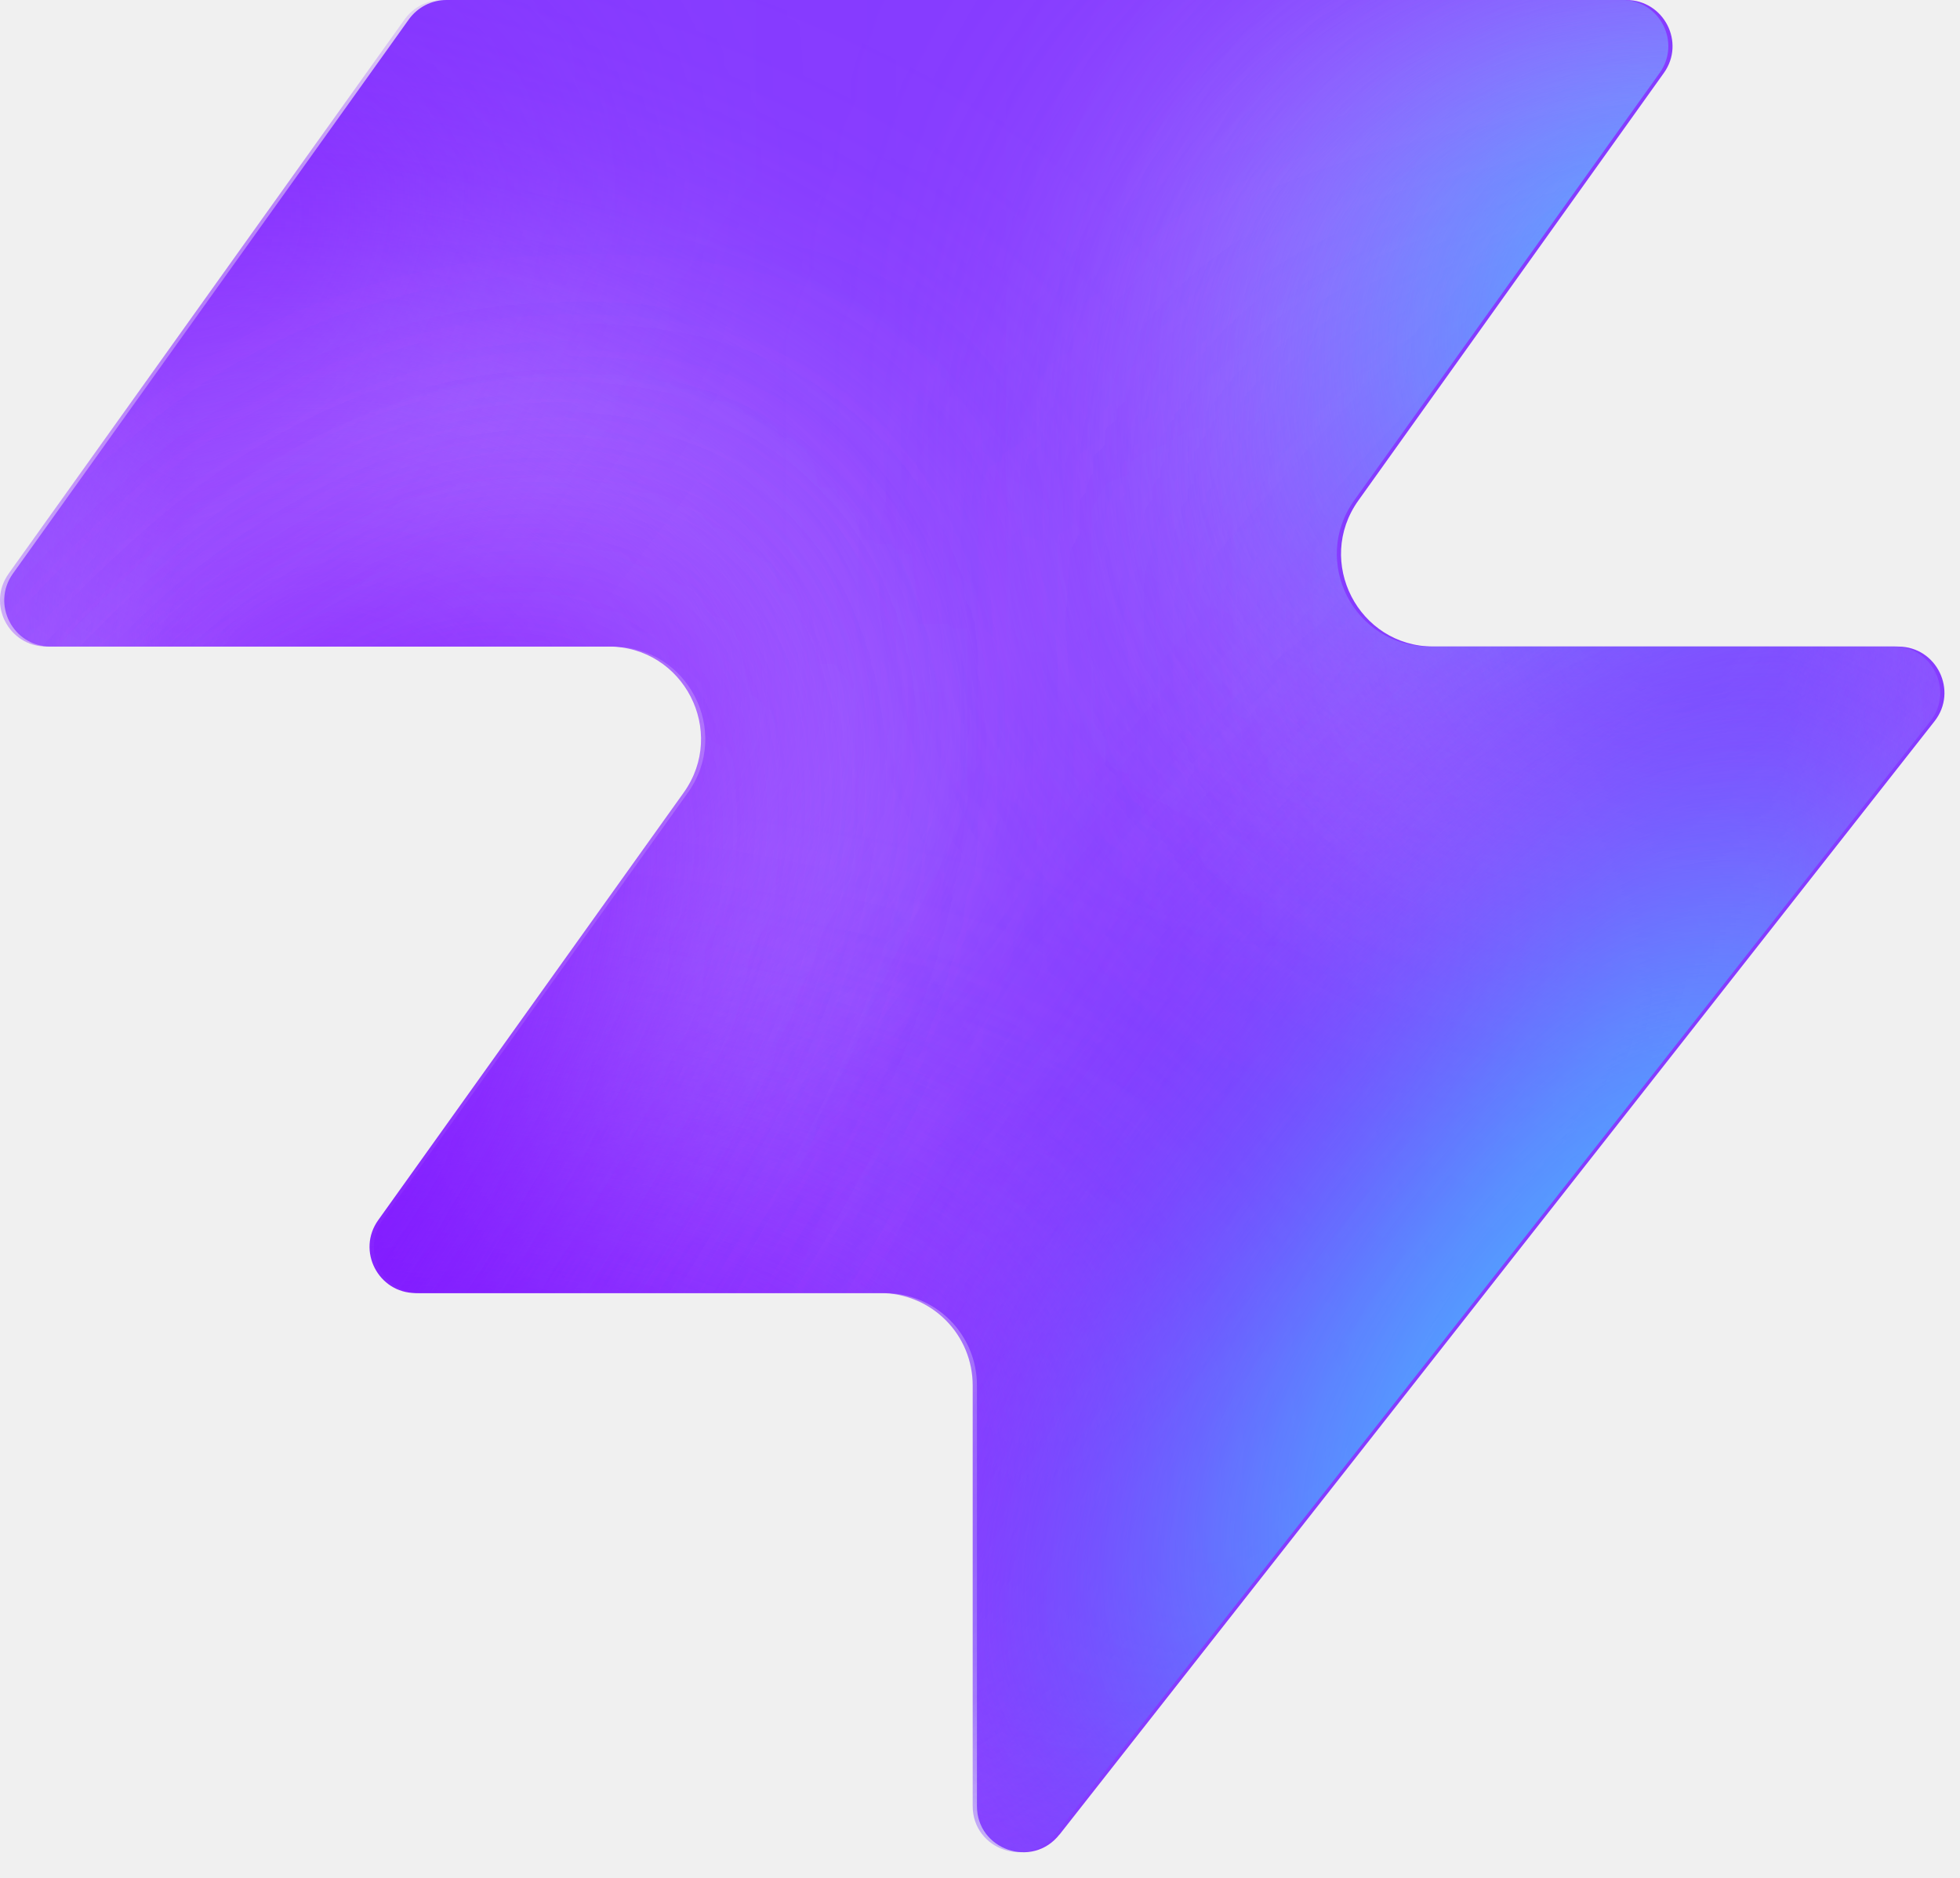
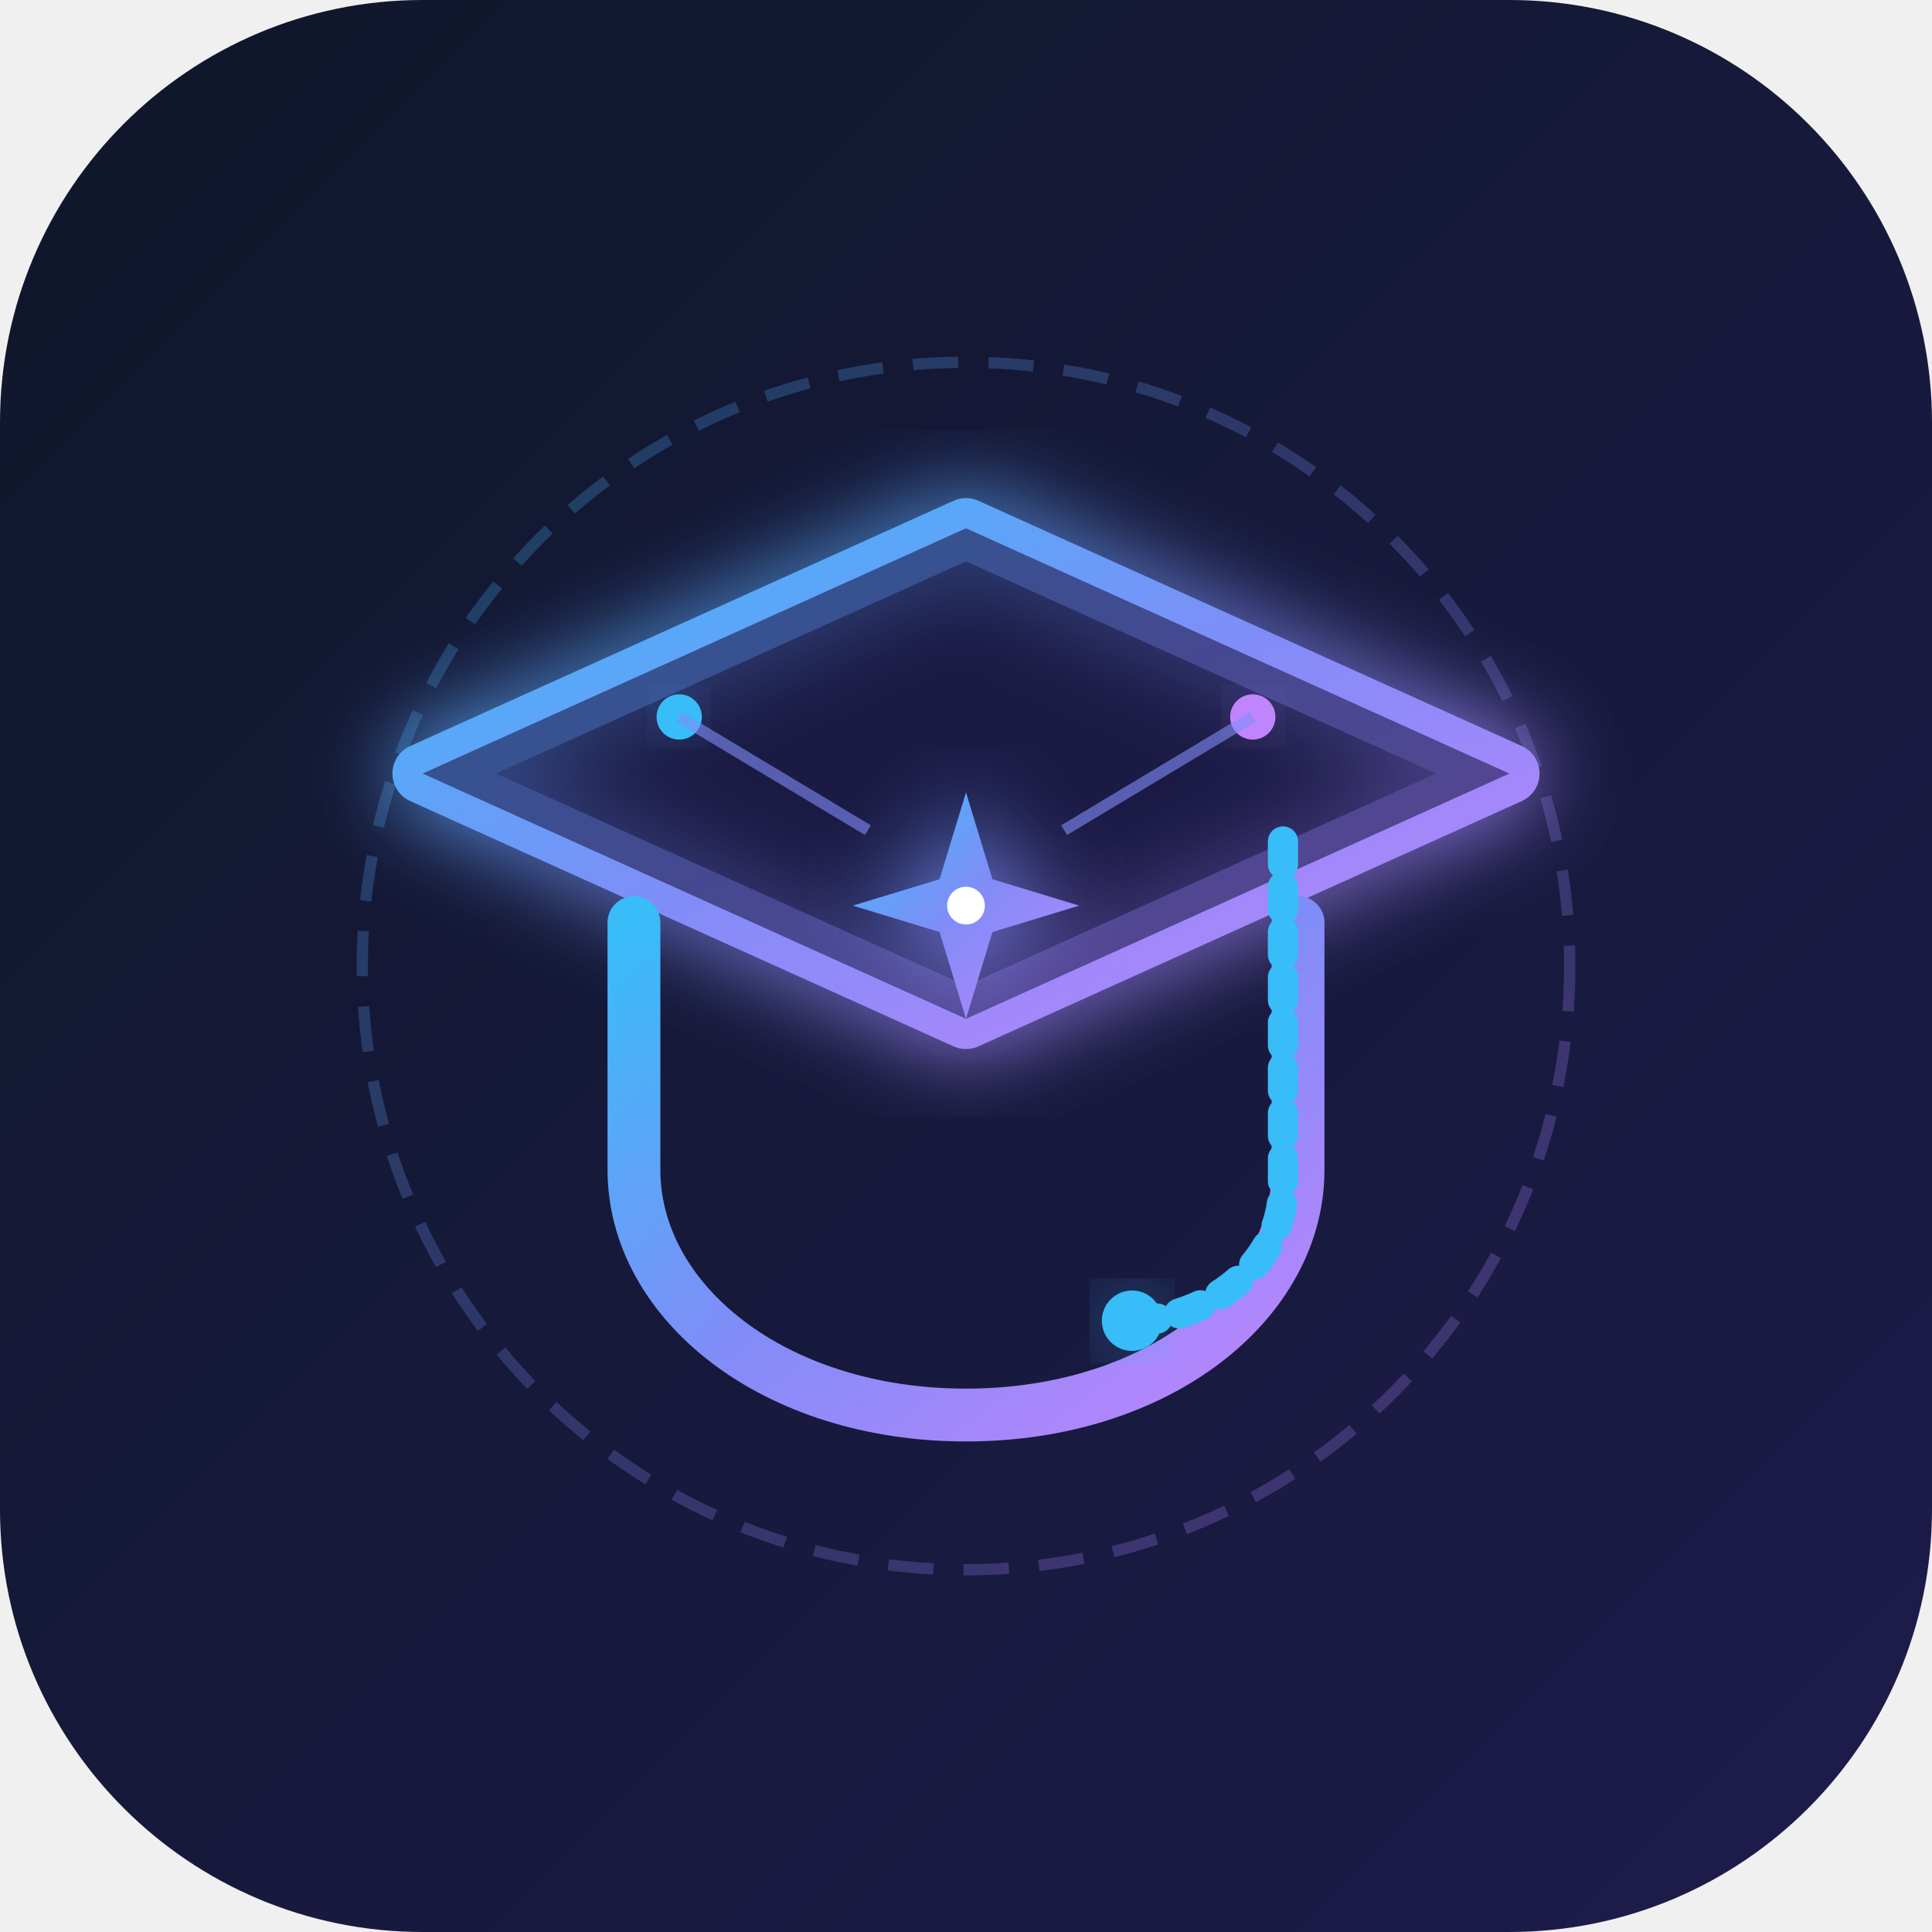
- <svg xmlns="http://www.w3.org/2000/svg" width="48" height="46" fill="none" viewBox="0 0 48 46">
-   <path fill="#863bff" d="M25.946 44.938c-.664.845-2.021.375-2.021-.698V33.937a2.26 2.26 0 0 0-2.262-2.262H10.287c-.92 0-1.456-1.04-.92-1.788l7.48-10.471c1.07-1.497 0-3.578-1.842-3.578H1.237c-.92 0-1.456-1.04-.92-1.788L10.013.474c.214-.297.556-.474.92-.474h28.894c.92 0 1.456 1.04.92 1.788l-7.48 10.471c-1.07 1.498 0 3.579 1.842 3.579h11.377c.943 0 1.473 1.088.89 1.83L25.947 44.94z" style="fill:#863bff;fill:color(display-p3 .525 .23 1);fill-opacity:1" />
-   <mask id="a" width="48" height="46" x="0" y="0" maskUnits="userSpaceOnUse" style="mask-type:alpha">
-     <path fill="#000" d="M25.842 44.938c-.664.844-2.021.375-2.021-.698V33.937a2.26 2.26 0 0 0-2.262-2.262H10.183c-.92 0-1.456-1.04-.92-1.788l7.48-10.471c1.07-1.498 0-3.579-1.842-3.579H1.133c-.92 0-1.456-1.04-.92-1.787L9.91.473c.214-.297.556-.474.92-.474h28.894c.92 0 1.456 1.04.92 1.788l-7.48 10.471c-1.07 1.498 0 3.578 1.842 3.578h11.377c.943 0 1.473 1.088.89 1.832L25.843 44.94z" style="fill:#000;fill-opacity:1" />
-   </mask>
-   <g mask="url(#a)">
-     <g filter="url(#b)">
-       <ellipse cx="5.508" cy="14.704" fill="#ede6ff" rx="5.508" ry="14.704" style="fill:#ede6ff;fill:color(display-p3 .927 .903 1);fill-opacity:1" transform="matrix(.00324 1 1 -.00324 -4.47 31.516)" />
-     </g>
-     <g filter="url(#c)">
-       <ellipse cx="10.399" cy="29.851" fill="#ede6ff" rx="10.399" ry="29.851" style="fill:#ede6ff;fill:color(display-p3 .927 .903 1);fill-opacity:1" transform="matrix(.00324 1 1 -.00324 -39.328 7.883)" />
-     </g>
-     <g filter="url(#d)">
-       <ellipse cx="5.508" cy="30.487" fill="#7e14ff" rx="5.508" ry="30.487" style="fill:#7e14ff;fill:color(display-p3 .492 .077 1);fill-opacity:1" transform="rotate(89.814 -25.913 -14.639)scale(1 -1)" />
-     </g>
-     <g filter="url(#e)">
-       <ellipse cx="5.508" cy="30.599" fill="#7e14ff" rx="5.508" ry="30.599" style="fill:#7e14ff;fill:color(display-p3 .492 .077 1);fill-opacity:1" transform="rotate(89.814 -32.644 -3.334)scale(1 -1)" />
-     </g>
-     <g filter="url(#f)">
-       <ellipse cx="5.508" cy="30.599" fill="#7e14ff" rx="5.508" ry="30.599" style="fill:#7e14ff;fill:color(display-p3 .492 .077 1);fill-opacity:1" transform="matrix(.00324 1 1 -.00324 -34.34 30.47)" />
-     </g>
-     <g filter="url(#g)">
-       <ellipse cx="14.072" cy="22.078" fill="#ede6ff" rx="14.072" ry="22.078" style="fill:#ede6ff;fill:color(display-p3 .927 .903 1);fill-opacity:1" transform="rotate(93.35 24.506 48.493)scale(-1 1)" />
-     </g>
-     <g filter="url(#h)">
-       <ellipse cx="3.47" cy="21.501" fill="#7e14ff" rx="3.47" ry="21.501" style="fill:#7e14ff;fill:color(display-p3 .492 .077 1);fill-opacity:1" transform="rotate(89.009 28.708 47.59)scale(-1 1)" />
-     </g>
-     <g filter="url(#i)">
-       <ellipse cx="3.47" cy="21.501" fill="#7e14ff" rx="3.47" ry="21.501" style="fill:#7e14ff;fill:color(display-p3 .492 .077 1);fill-opacity:1" transform="rotate(89.009 28.708 47.59)scale(-1 1)" />
-     </g>
-     <g filter="url(#j)">
-       <ellipse cx=".387" cy="8.972" fill="#7e14ff" rx="4.407" ry="29.108" style="fill:#7e14ff;fill:color(display-p3 .492 .077 1);fill-opacity:1" transform="rotate(39.51 .387 8.972)" />
-     </g>
-     <g filter="url(#k)">
-       <ellipse cx="47.523" cy="-6.092" fill="#7e14ff" rx="4.407" ry="29.108" style="fill:#7e14ff;fill:color(display-p3 .492 .077 1);fill-opacity:1" transform="rotate(37.892 47.523 -6.092)" />
-     </g>
-     <g filter="url(#l)">
-       <ellipse cx="41.412" cy="6.333" fill="#47bfff" rx="5.971" ry="9.665" style="fill:#47bfff;fill:color(display-p3 .28 .748 1);fill-opacity:1" transform="rotate(37.892 41.412 6.333)" />
-     </g>
-     <g filter="url(#m)">
-       <ellipse cx="-1.879" cy="38.332" fill="#7e14ff" rx="4.407" ry="29.108" style="fill:#7e14ff;fill:color(display-p3 .492 .077 1);fill-opacity:1" transform="rotate(37.892 -1.88 38.332)" />
-     </g>
-     <g filter="url(#n)">
-       <ellipse cx="-1.879" cy="38.332" fill="#7e14ff" rx="4.407" ry="29.108" style="fill:#7e14ff;fill:color(display-p3 .492 .077 1);fill-opacity:1" transform="rotate(37.892 -1.88 38.332)" />
-     </g>
-     <g filter="url(#o)">
-       <ellipse cx="35.651" cy="29.907" fill="#7e14ff" rx="4.407" ry="29.108" style="fill:#7e14ff;fill:color(display-p3 .492 .077 1);fill-opacity:1" transform="rotate(37.892 35.651 29.907)" />
-     </g>
-     <g filter="url(#p)">
-       <ellipse cx="38.418" cy="32.4" fill="#47bfff" rx="5.971" ry="15.297" style="fill:#47bfff;fill:color(display-p3 .28 .748 1);fill-opacity:1" transform="rotate(37.892 38.418 32.4)" />
-     </g>
-   </g>
+ <svg xmlns="http://www.w3.org/2000/svg" viewBox="0 0 512 512" width="100%" height="100%">
  <defs>
-     <filter id="b" width="60.045" height="41.654" x="-19.77" y="16.149" color-interpolation-filters="sRGB" filterUnits="userSpaceOnUse">
-       <feFlood flood-opacity="0" result="BackgroundImageFix" />
-       <feBlend in="SourceGraphic" in2="BackgroundImageFix" result="shape" />
-       <feGaussianBlur result="effect1_foregroundBlur_2002_17158" stdDeviation="7.659" />
-     </filter>
-     <filter id="c" width="90.34" height="51.437" x="-54.613" y="-7.533" color-interpolation-filters="sRGB" filterUnits="userSpaceOnUse">
-       <feFlood flood-opacity="0" result="BackgroundImageFix" />
-       <feBlend in="SourceGraphic" in2="BackgroundImageFix" result="shape" />
-       <feGaussianBlur result="effect1_foregroundBlur_2002_17158" stdDeviation="7.659" />
-     </filter>
-     <filter id="d" width="79.355" height="29.4" x="-49.64" y="2.03" color-interpolation-filters="sRGB" filterUnits="userSpaceOnUse">
-       <feFlood flood-opacity="0" result="BackgroundImageFix" />
-       <feBlend in="SourceGraphic" in2="BackgroundImageFix" result="shape" />
-       <feGaussianBlur result="effect1_foregroundBlur_2002_17158" stdDeviation="4.596" />
-     </filter>
-     <filter id="e" width="79.579" height="29.4" x="-45.045" y="20.029" color-interpolation-filters="sRGB" filterUnits="userSpaceOnUse">
-       <feFlood flood-opacity="0" result="BackgroundImageFix" />
-       <feBlend in="SourceGraphic" in2="BackgroundImageFix" result="shape" />
-       <feGaussianBlur result="effect1_foregroundBlur_2002_17158" stdDeviation="4.596" />
-     </filter>
-     <filter id="f" width="79.579" height="29.4" x="-43.513" y="21.178" color-interpolation-filters="sRGB" filterUnits="userSpaceOnUse">
-       <feFlood flood-opacity="0" result="BackgroundImageFix" />
-       <feBlend in="SourceGraphic" in2="BackgroundImageFix" result="shape" />
-       <feGaussianBlur result="effect1_foregroundBlur_2002_17158" stdDeviation="4.596" />
-     </filter>
-     <filter id="g" width="74.749" height="58.852" x="15.756" y="-17.901" color-interpolation-filters="sRGB" filterUnits="userSpaceOnUse">
-       <feFlood flood-opacity="0" result="BackgroundImageFix" />
-       <feBlend in="SourceGraphic" in2="BackgroundImageFix" result="shape" />
-       <feGaussianBlur result="effect1_foregroundBlur_2002_17158" stdDeviation="7.659" />
-     </filter>
-     <filter id="h" width="61.377" height="25.362" x="23.548" y="2.284" color-interpolation-filters="sRGB" filterUnits="userSpaceOnUse">
-       <feFlood flood-opacity="0" result="BackgroundImageFix" />
-       <feBlend in="SourceGraphic" in2="BackgroundImageFix" result="shape" />
-       <feGaussianBlur result="effect1_foregroundBlur_2002_17158" stdDeviation="4.596" />
-     </filter>
-     <filter id="i" width="61.377" height="25.362" x="23.548" y="2.284" color-interpolation-filters="sRGB" filterUnits="userSpaceOnUse">
-       <feFlood flood-opacity="0" result="BackgroundImageFix" />
-       <feBlend in="SourceGraphic" in2="BackgroundImageFix" result="shape" />
-       <feGaussianBlur result="effect1_foregroundBlur_2002_17158" stdDeviation="4.596" />
-     </filter>
-     <filter id="j" width="56.045" height="63.649" x="-27.636" y="-22.853" color-interpolation-filters="sRGB" filterUnits="userSpaceOnUse">
-       <feFlood flood-opacity="0" result="BackgroundImageFix" />
-       <feBlend in="SourceGraphic" in2="BackgroundImageFix" result="shape" />
-       <feGaussianBlur result="effect1_foregroundBlur_2002_17158" stdDeviation="4.596" />
-     </filter>
-     <filter id="k" width="54.814" height="64.646" x="20.116" y="-38.415" color-interpolation-filters="sRGB" filterUnits="userSpaceOnUse">
-       <feFlood flood-opacity="0" result="BackgroundImageFix" />
-       <feBlend in="SourceGraphic" in2="BackgroundImageFix" result="shape" />
-       <feGaussianBlur result="effect1_foregroundBlur_2002_17158" stdDeviation="4.596" />
-     </filter>
-     <filter id="l" width="33.541" height="35.313" x="24.641" y="-11.323" color-interpolation-filters="sRGB" filterUnits="userSpaceOnUse">
-       <feFlood flood-opacity="0" result="BackgroundImageFix" />
-       <feBlend in="SourceGraphic" in2="BackgroundImageFix" result="shape" />
-       <feGaussianBlur result="effect1_foregroundBlur_2002_17158" stdDeviation="4.596" />
-     </filter>
-     <filter id="m" width="54.814" height="64.646" x="-29.286" y="6.009" color-interpolation-filters="sRGB" filterUnits="userSpaceOnUse">
-       <feFlood flood-opacity="0" result="BackgroundImageFix" />
-       <feBlend in="SourceGraphic" in2="BackgroundImageFix" result="shape" />
-       <feGaussianBlur result="effect1_foregroundBlur_2002_17158" stdDeviation="4.596" />
-     </filter>
-     <filter id="n" width="54.814" height="64.646" x="-29.286" y="6.009" color-interpolation-filters="sRGB" filterUnits="userSpaceOnUse">
-       <feFlood flood-opacity="0" result="BackgroundImageFix" />
-       <feBlend in="SourceGraphic" in2="BackgroundImageFix" result="shape" />
-       <feGaussianBlur result="effect1_foregroundBlur_2002_17158" stdDeviation="4.596" />
-     </filter>
-     <filter id="o" width="54.814" height="64.646" x="8.244" y="-2.416" color-interpolation-filters="sRGB" filterUnits="userSpaceOnUse">
-       <feFlood flood-opacity="0" result="BackgroundImageFix" />
-       <feBlend in="SourceGraphic" in2="BackgroundImageFix" result="shape" />
-       <feGaussianBlur result="effect1_foregroundBlur_2002_17158" stdDeviation="4.596" />
-     </filter>
-     <filter id="p" width="39.409" height="43.623" x="18.713" y="10.588" color-interpolation-filters="sRGB" filterUnits="userSpaceOnUse">
-       <feFlood flood-opacity="0" result="BackgroundImageFix" />
-       <feBlend in="SourceGraphic" in2="BackgroundImageFix" result="shape" />
-       <feGaussianBlur result="effect1_foregroundBlur_2002_17158" stdDeviation="4.596" />
+     <linearGradient id="bgGrad" x1="0%" y1="0%" x2="100%" y2="100%">
+       <stop offset="0%" stop-color="#0F172A" />
+       <stop offset="100%" stop-color="#1E1B4B" />
+     </linearGradient>
+     <linearGradient id="accentGrad" x1="0%" y1="0%" x2="100%" y2="100%">
+       <stop offset="0%" stop-color="#38BDF8" />
+       <stop offset="50%" stop-color="#818CF8" />
+       <stop offset="100%" stop-color="#C084FC" />
+     </linearGradient>
+     <filter id="glow" x="-20%" y="-20%" width="140%" height="140%">
+       <feGaussianBlur stdDeviation="12" result="blur" />
+       <feComposite in="SourceGraphic" in2="blur" operator="over" />
    </filter>
  </defs>
+   <rect width="512" height="512" rx="112" fill="url(#bgGrad)" />
+   <circle cx="256" cy="256" r="160" fill="none" stroke="url(#accentGrad)" stroke-width="3" stroke-opacity="0.25" stroke-dasharray="12 8" />
+   <g transform="translate(0, 10)">
+     <path d="M256 130 L400 195 L256 260 L112 195 Z" fill="none" stroke="url(#accentGrad)" stroke-width="16" stroke-linejoin="round" stroke-linecap="round" filter="url(#glow)" />
+     <path d="M256 130 L400 195 L256 260 L112 195 Z" fill="#1E1B4B" fill-opacity="0.6" />
+     <path d="M168 234.5 V300 C168 335 205 365 256 365 C307 365 344 335 344 300 V234.5" fill="none" stroke="url(#accentGrad)" stroke-width="14" stroke-linecap="round" />
+     <path d="M340 213 V305 C340 325 320 340 300 340" fill="none" stroke="#38BDF8" stroke-width="8" stroke-linecap="round" stroke-dasharray="6 6" />
+     <circle cx="300" cy="340" r="8" fill="#38BDF8" filter="url(#glow)" />
+     <g transform="translate(256, 230)">
+       <path d="M0 -30 L7 -7 L30 0 L7 7 L0 30 L-7 7 L-30 0 L-7 -7 Z" fill="url(#accentGrad)" filter="url(#glow)" />
+       <circle cx="0" cy="0" r="5" fill="#FFFFFF" />
+     </g>
+     <circle cx="180" cy="180" r="6" fill="#38BDF8" filter="url(#glow)" />
+     <circle cx="332" cy="180" r="6" fill="#C084FC" filter="url(#glow)" />
+     <line x1="180" y1="180" x2="230" y2="210" stroke="#818CF8" stroke-width="3" stroke-opacity="0.6" />
+     <line x1="332" y1="180" x2="282" y2="210" stroke="#818CF8" stroke-width="3" stroke-opacity="0.6" />
+   </g>
</svg>
